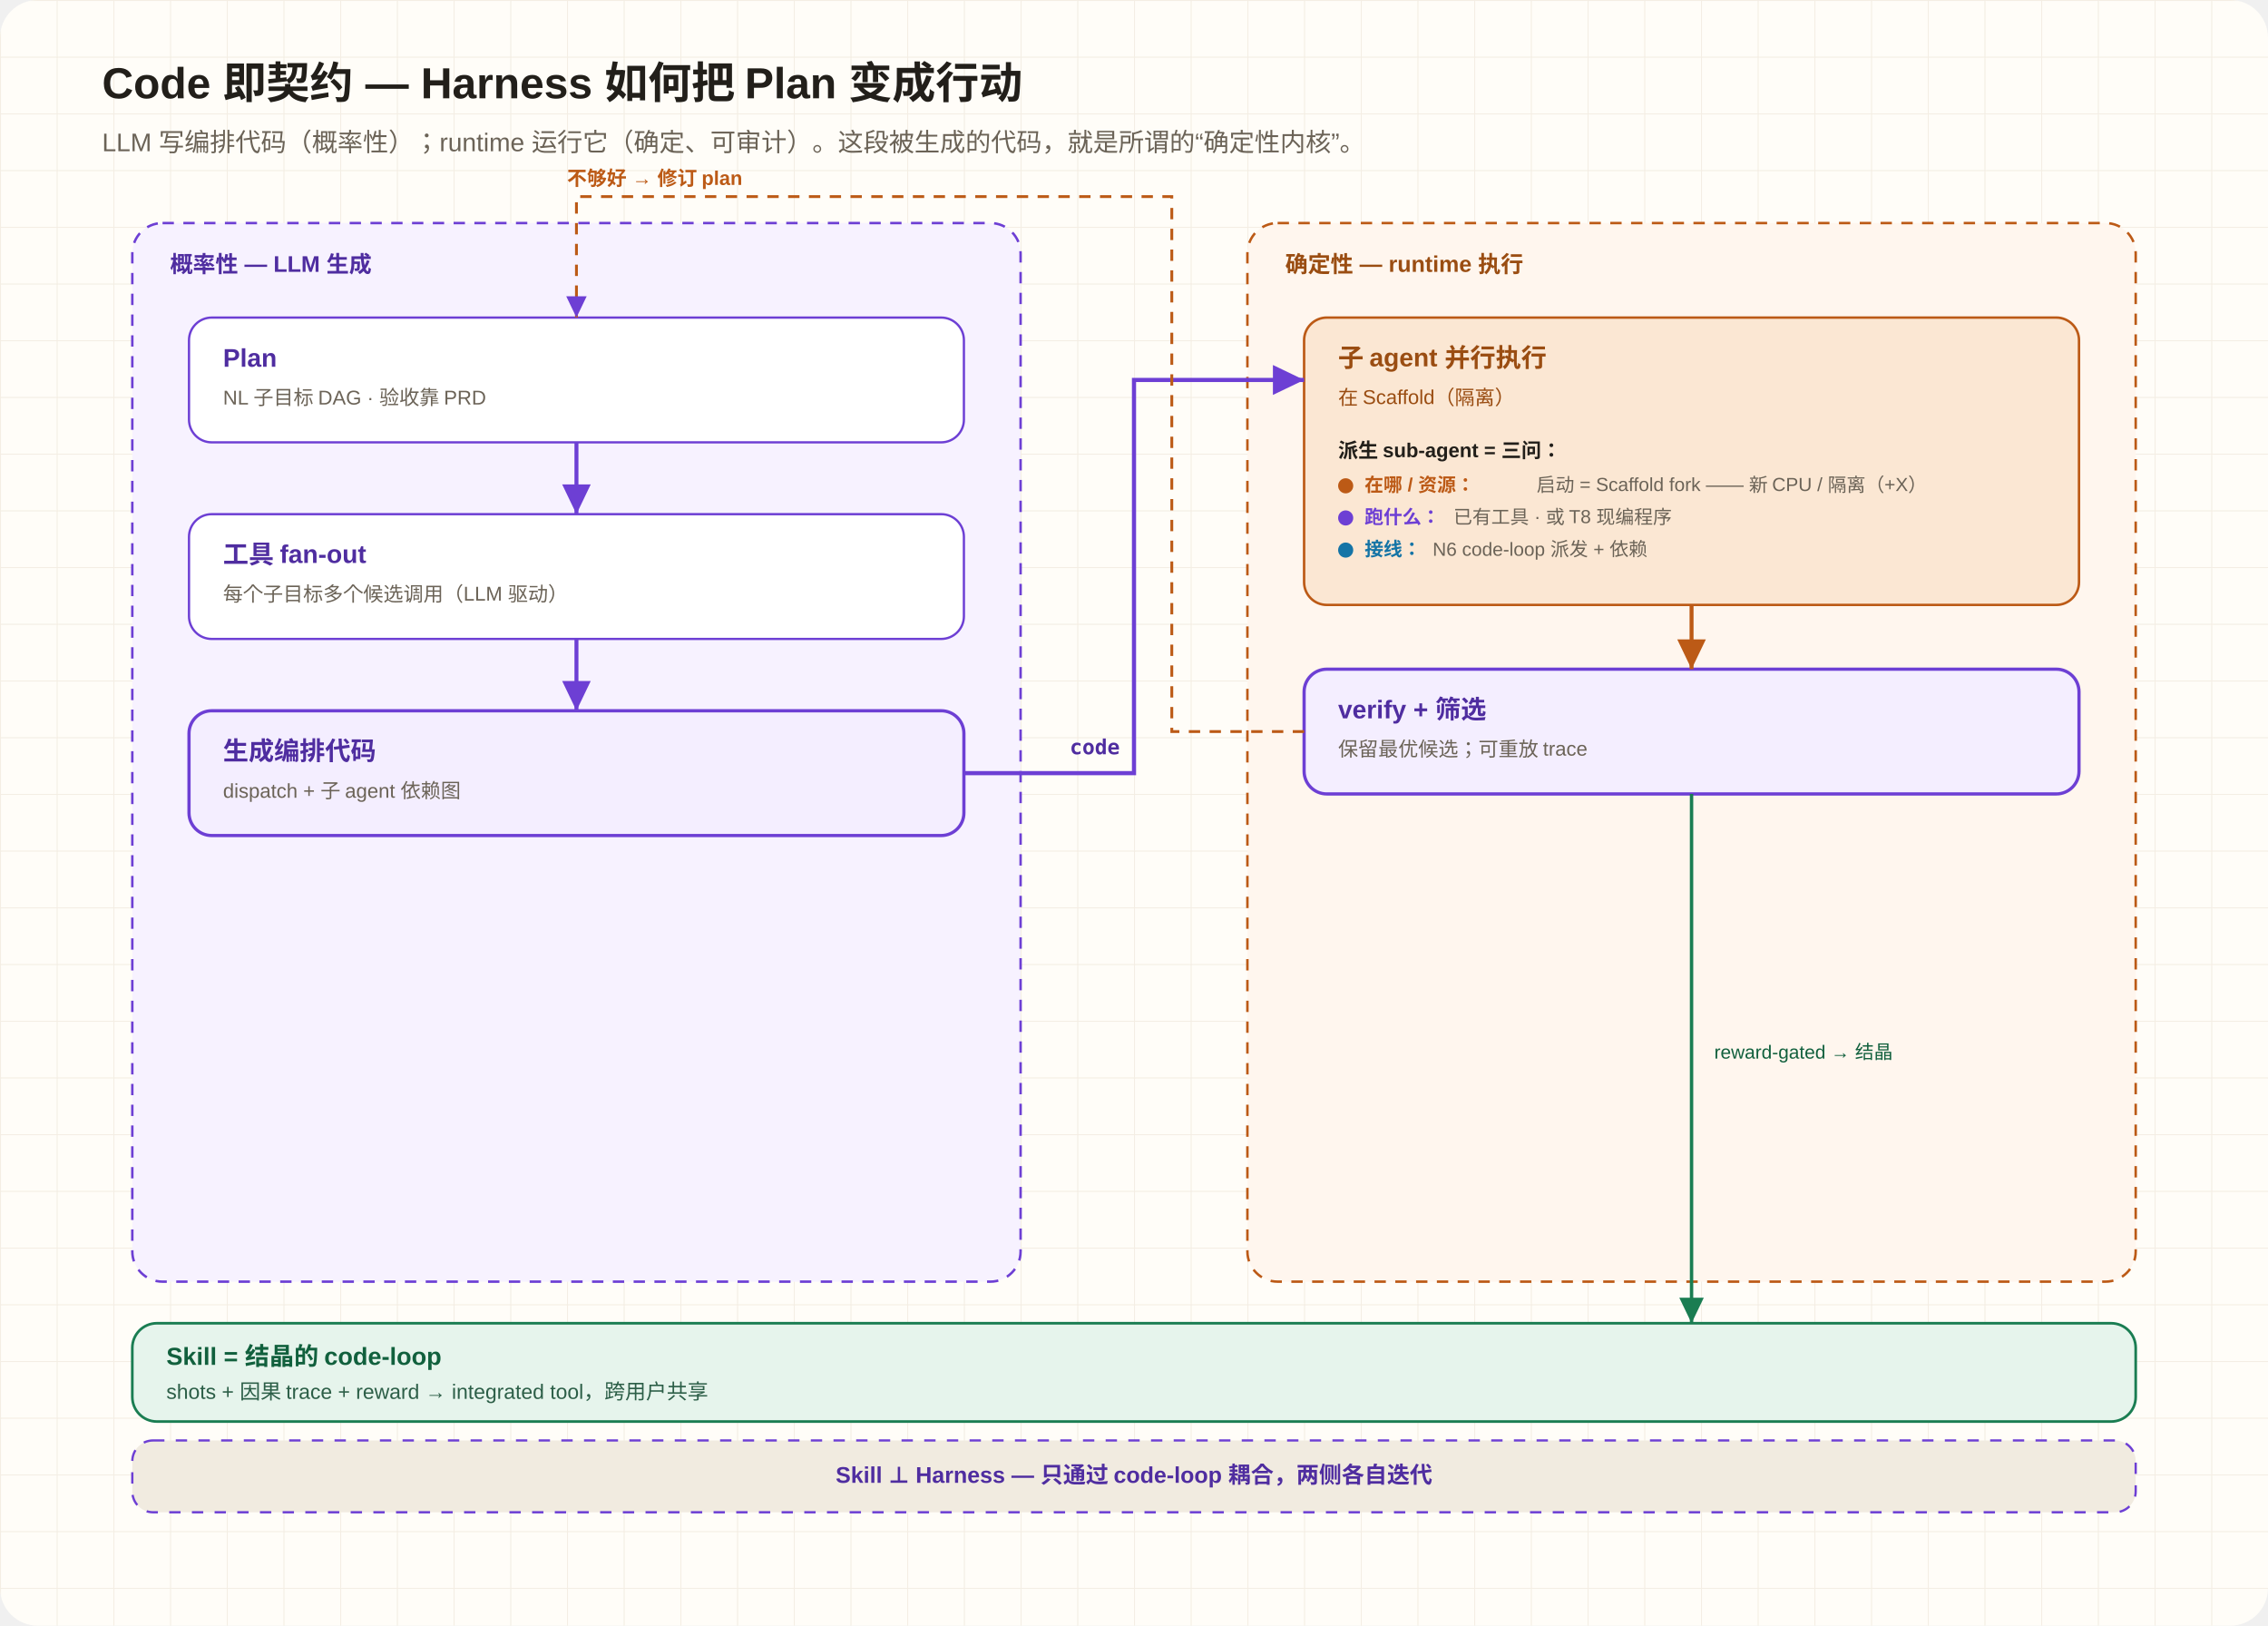
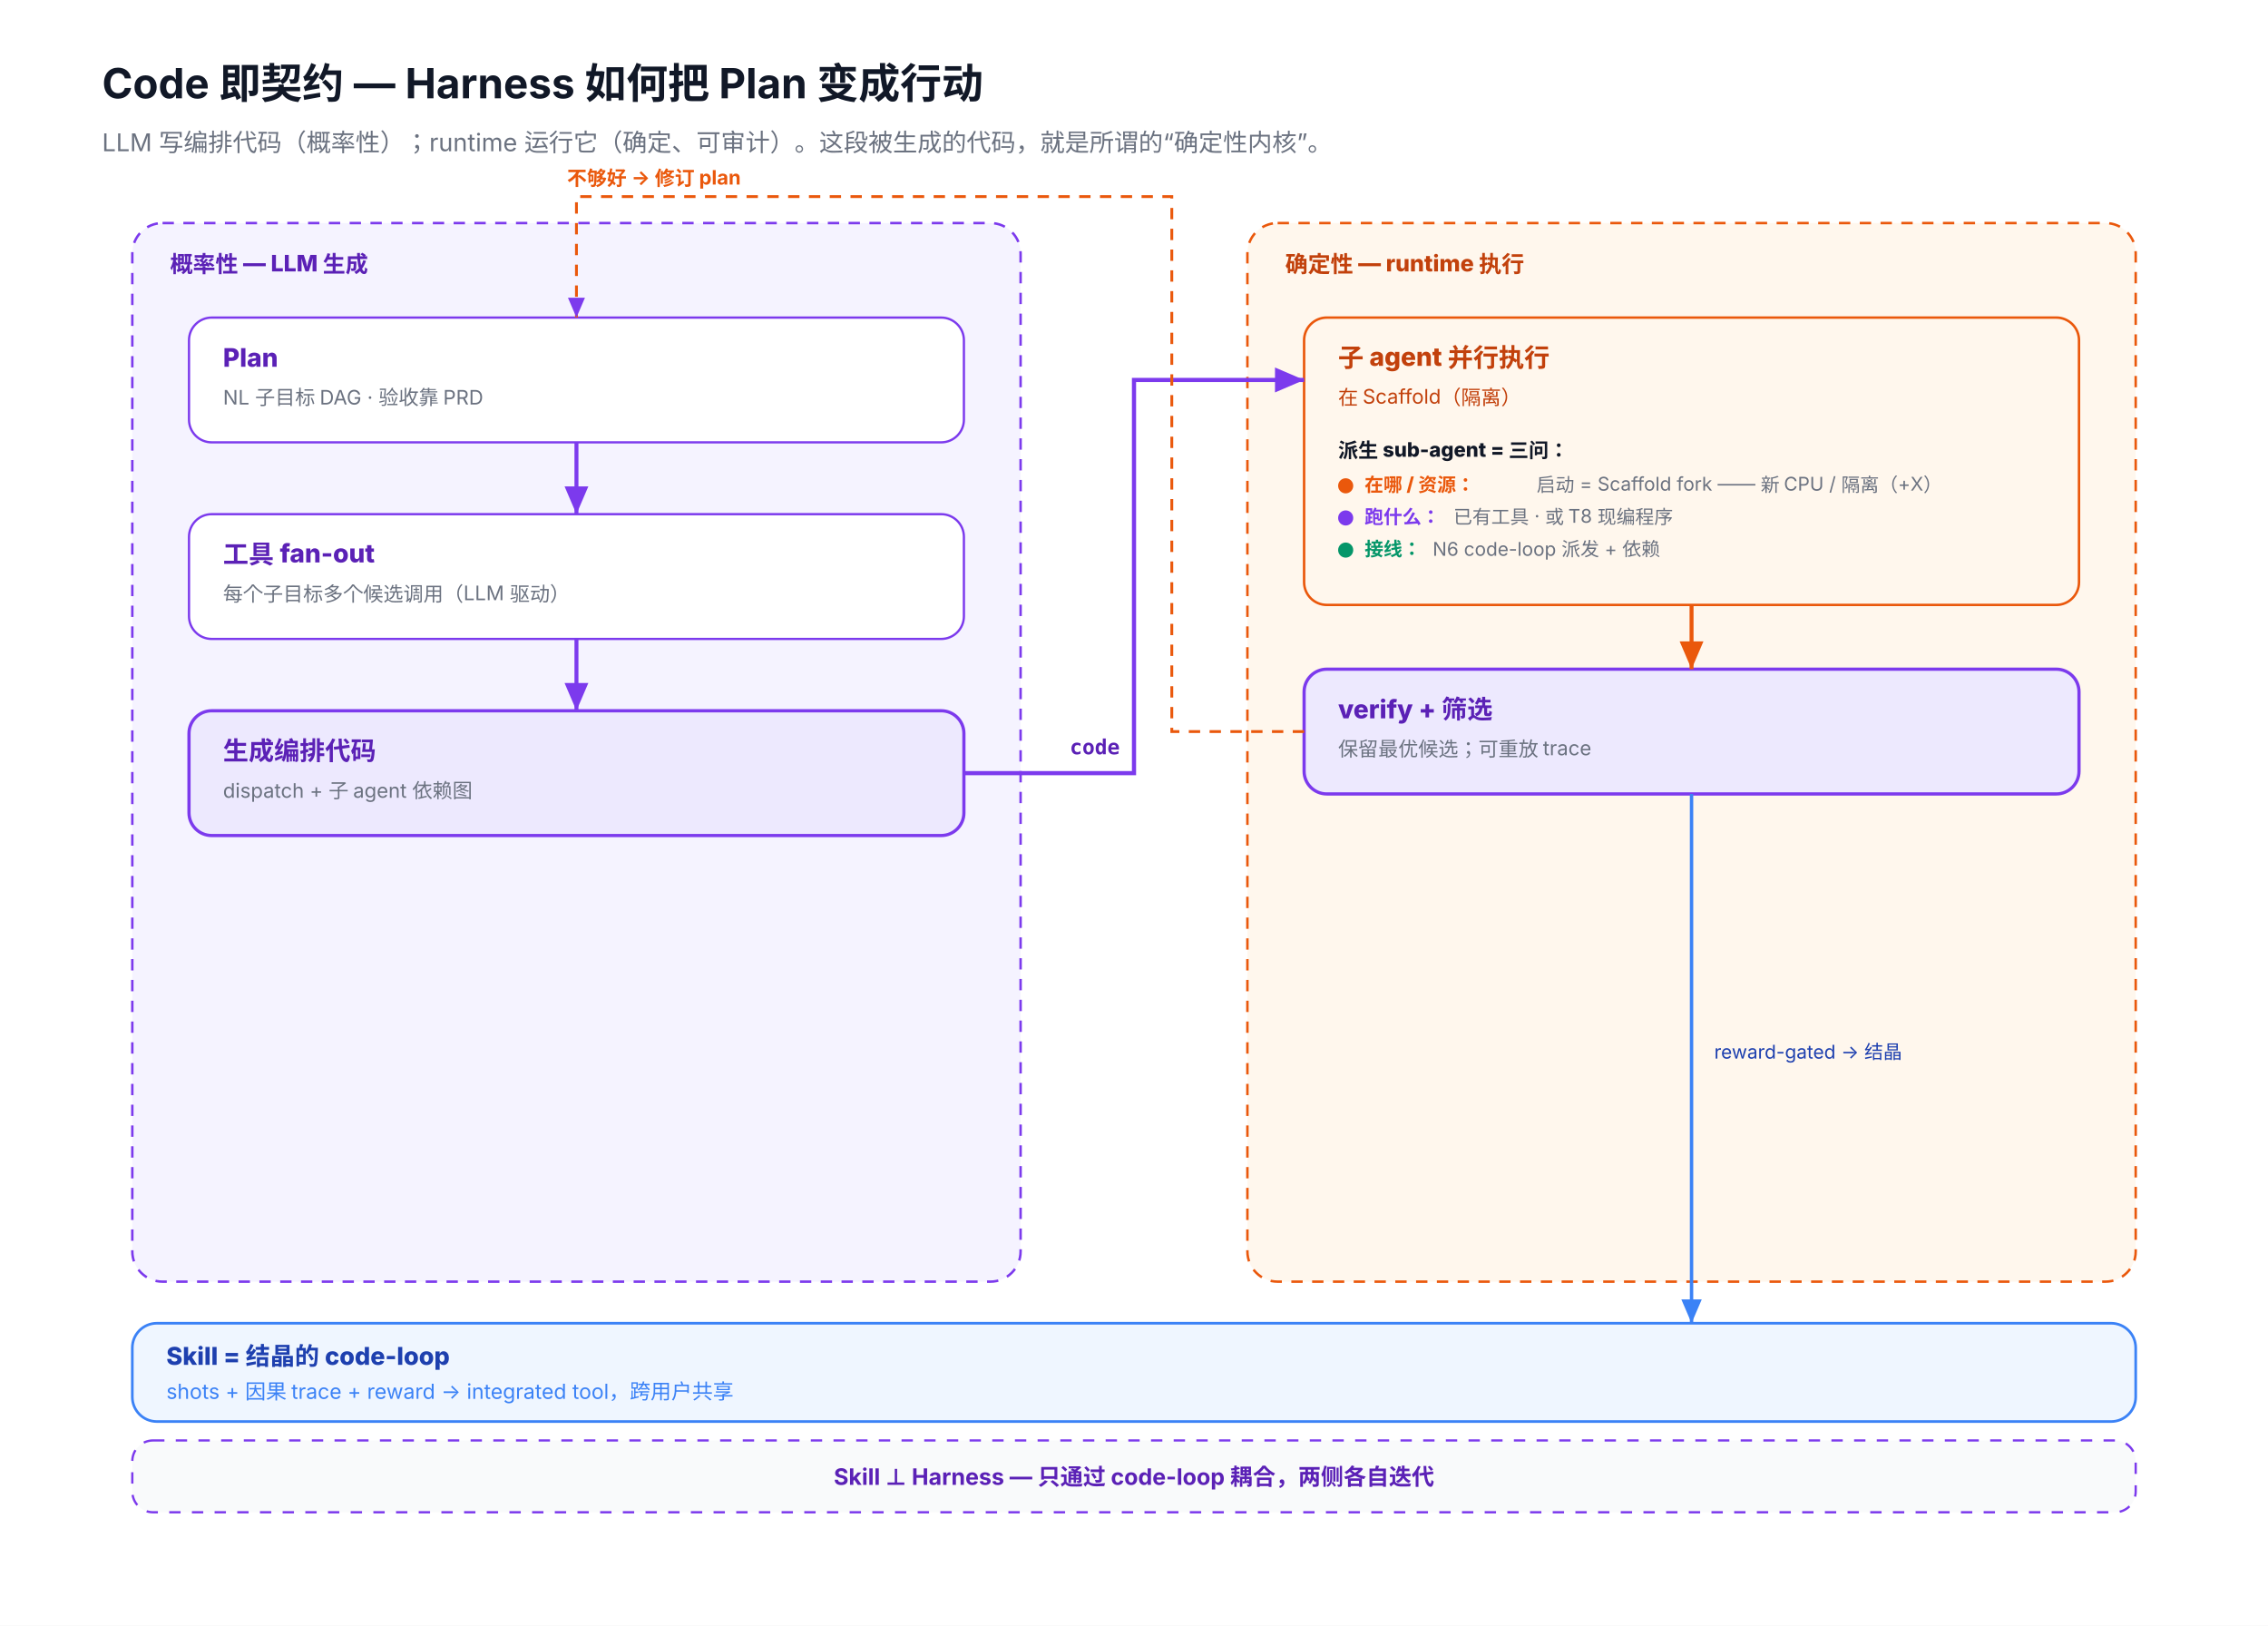
- <svg xmlns="http://www.w3.org/2000/svg" viewBox="0 0 1200 860" width="100%" font-family="-apple-system,BlinkMacSystemFont,'Segoe UI','PingFang SC','Microsoft YaHei',Arial,sans-serif">
+ <svg xmlns="http://www.w3.org/2000/svg" viewBox="0 0 1200 860" width="100%" font-family="'Inter','SF Pro Display',-apple-system,BlinkMacSystemFont,'Segoe UI','PingFang SC','Microsoft YaHei',Arial,sans-serif" text-rendering="geometricPrecision">
  <defs>
-     <pattern id="grid" width="30" height="30" patternUnits="userSpaceOnUse">
-       <path d="M30 0H0V30" fill="none" stroke="#efe8db" stroke-width="1" />
-     </pattern>
-     <filter id="sh" x="-12%" y="-12%" width="124%" height="124%">
-       <feDropShadow dx="0" dy="3" stdDeviation="4.5" flood-color="#3c2d14" flood-opacity=".11" />
+     <filter id="sh" x="-8%" y="-8%" width="116%" height="116%">
+       <feDropShadow dx="0" dy="1" stdDeviation="2" flood-color="#000000" flood-opacity=".05" />
    </filter>
-     <marker id="a" markerWidth="11" markerHeight="11" refX="7.5" refY="3.6" orient="auto">
-       <path d="M0,0 L7.5,3.6 L0,7.2 Z" fill="#6d3fd4" />
+     <marker id="a" markerWidth="10" markerHeight="10" refX="7" refY="3" orient="auto">
+       <path d="M0,0 L7,3 L0,6 Z" fill="#7C3AED" />
    </marker>
-     <marker id="g" markerWidth="11" markerHeight="11" refX="7.5" refY="3.6" orient="auto">
-       <path d="M0,0 L7.5,3.6 L0,7.2 Z" fill="#1a7d52" />
+     <marker id="g" markerWidth="10" markerHeight="10" refX="7" refY="3" orient="auto">
+       <path d="M0,0 L7,3 L0,6 Z" fill="#3B82F6" />
    </marker>
-     <marker id="o" markerWidth="11" markerHeight="11" refX="7.5" refY="3.6" orient="auto">
-       <path d="M0,0 L7.5,3.6 L0,7.2 Z" fill="#bc5a16" />
+     <marker id="o" markerWidth="10" markerHeight="10" refX="7" refY="3" orient="auto">
+       <path d="M0,0 L7,3 L0,6 Z" fill="#EA580C" />
    </marker>
-     <marker id="t" markerWidth="11" markerHeight="11" refX="7.5" refY="3.6" orient="auto">
-       <path d="M0,0 L7.5,3.6 L0,7.2 Z" fill="#1474a6" />
+     <marker id="t" markerWidth="10" markerHeight="10" refX="7" refY="3" orient="auto">
+       <path d="M0,0 L7,3 L0,6 Z" fill="#059669" />
    </marker>
-     <marker id="k" markerWidth="11" markerHeight="11" refX="7.5" refY="3.6" orient="auto">
-       <path d="M0,0 L7.5,3.6 L0,7.2 Z" fill="#6b6357" />
+     <marker id="k" markerWidth="10" markerHeight="10" refX="7" refY="3" orient="auto">
+       <path d="M0,0 L7,3 L0,6 Z" fill="#6B7280" />
    </marker>
  </defs>
-   <rect width="1200" height="860" rx="20" fill="#fffdf8" />
-   <rect width="1200" height="860" rx="20" fill="url(#grid)" opacity=".7" />
-   <text x="54" y="52" text-anchor="start" font-size="23" font-weight="800" fill="#221f1a">Code 即契约 — Harness 如何把 Plan 变成行动</text>
-   <text x="54" y="80" text-anchor="start" font-size="13.5" font-weight="400" fill="#6b6357">LLM 写编排代码（概率性）；runtime 运行它（确定、可审计）。这段被生成的代码，就是所谓的“确定性内核”。</text>
-   <rect x="70" y="118" width="470" height="560" rx="16" fill="#f7f2ff" stroke="#6d3fd4" stroke-width="1.3" stroke-dasharray="6 5" opacity="1" />
-   <rect x="660" y="118" width="470" height="560" rx="16" fill="#fff6ee" stroke="#bc5a16" stroke-width="1.3" stroke-dasharray="6 5" opacity="1" />
-   <text x="90" y="144" text-anchor="start" font-size="12" font-weight="800" fill="#4f2da0">概率性 — LLM 生成</text>
-   <text x="680" y="144" text-anchor="start" font-size="12" font-weight="800" fill="#9a4d12">确定性 — runtime 执行</text>
-   <rect x="100" y="168" width="410" height="66" rx="12" fill="#fff" stroke="#6d3fd4" stroke-width="1.2" opacity="1" />
-   <text x="118" y="194" text-anchor="start" font-size="13.5" font-weight="800" fill="#4f2da0">Plan</text>
-   <text x="118" y="214" text-anchor="start" font-size="10.6" font-weight="400" fill="#6b6357">NL 子目标 DAG · 验收靠 PRD</text>
-   <rect x="100" y="272" width="410" height="66" rx="12" fill="#fff" stroke="#6d3fd4" stroke-width="1.2" opacity="1" />
-   <text x="118" y="298" text-anchor="start" font-size="13.5" font-weight="800" fill="#4f2da0">工具 fan-out</text>
-   <text x="118" y="318" text-anchor="start" font-size="10.6" font-weight="400" fill="#6b6357">每个子目标多个候选调用（LLM 驱动）</text>
-   <rect x="100" y="376" width="410" height="66" rx="12" fill="#f4eeff" stroke="#6d3fd4" stroke-width="1.7" opacity="1" />
-   <text x="118" y="402" text-anchor="start" font-size="13.5" font-weight="800" fill="#4f2da0">生成编排代码</text>
-   <text x="118" y="422" text-anchor="start" font-size="10.6" font-weight="400" fill="#6b6357">dispatch + 子 agent 依赖图</text>
-   <path d="M305 234 L305 272" fill="none" stroke="#6d3fd4" stroke-width="2.1" marker-end="url(#a)" />
-   <path d="M305 338 L305 376" fill="none" stroke="#6d3fd4" stroke-width="2.1" marker-end="url(#a)" />
-   <rect x="690" y="168" width="410" height="152" rx="12" fill="#fbe7d3" stroke="#bc5a16" stroke-width="1.3" opacity="1" />
-   <text x="708" y="194" text-anchor="start" font-size="13.5" font-weight="800" fill="#9a4d12">子 agent 并行执行</text>
-   <text x="708" y="214" text-anchor="start" font-size="10.6" font-weight="400" fill="#9a4d12">在 Scaffold（隔离）</text>
-   <text x="708" y="242" text-anchor="start" font-size="10.6" font-weight="800" fill="#221f1a">派生 sub-agent = 三问：</text>
-   <circle cx="712" cy="257" r="4" fill="#bc5a16" />
-   <text x="722" y="260" text-anchor="start" font-size="10" font-weight="800" fill="#bc5a16">在哪 / 资源：</text>
-   <text x="813" y="260" text-anchor="start" font-size="10" font-weight="400" fill="#6b6357">启动 = Scaffold fork —— 新 CPU / 隔离（+X）</text>
-   <circle cx="712" cy="274" r="4" fill="#6d3fd4" />
-   <text x="722" y="277" text-anchor="start" font-size="10" font-weight="800" fill="#6d3fd4">跑什么：</text>
-   <text x="769" y="277" text-anchor="start" font-size="10" font-weight="400" fill="#6b6357">已有工具 · 或 T8 现编程序</text>
-   <circle cx="712" cy="291" r="4" fill="#1474a6" />
-   <text x="722" y="294" text-anchor="start" font-size="10" font-weight="800" fill="#1474a6">接线：</text>
-   <text x="758" y="294" text-anchor="start" font-size="10" font-weight="400" fill="#6b6357">N6 code-loop 派发 + 依赖</text>
-   <rect x="690" y="354" width="410" height="66" rx="12" fill="#f4eeff" stroke="#6d3fd4" stroke-width="1.7" opacity="1" />
-   <text x="708" y="380" text-anchor="start" font-size="13.5" font-weight="800" fill="#4f2da0">verify + 筛选</text>
-   <text x="708" y="400" text-anchor="start" font-size="10.6" font-weight="400" fill="#6b6357">保留最优候选；可重放 trace</text>
-   <path d="M895 320 L895 354" fill="none" stroke="#bc5a16" stroke-width="2.1" marker-end="url(#o)" />
-   <path d="M510 409 L600 409 L600 201 L690 201" fill="none" stroke="#6d3fd4" stroke-width="2.2" marker-end="url(#a)" />
-   <text x="566" y="399" text-anchor="start" font-size="11" font-weight="800" fill="#4f2da0" font-family="ui-monospace,Menlo,monospace">code</text>
-   <path d="M690 387 L620 387 L620 104 L305 104 L305 168" fill="none" stroke="#bc5a16" stroke-width="1.5" stroke-dasharray="6 5" marker-end="url(#a)" />
-   <text x="300" y="98" text-anchor="start" font-size="10.5" font-weight="700" fill="#bc5a16">不够好 → 修订 plan</text>
-   <rect x="70" y="700" width="1060" height="52" rx="13" fill="#e6f4ec" stroke="#1a7d52" stroke-width="1.4" opacity="1" />
-   <text x="88" y="722" text-anchor="start" font-size="13" font-weight="800" fill="#11603d">Skill = 结晶的 code-loop</text>
-   <text x="88" y="740" text-anchor="start" font-size="11" font-weight="400" fill="#2c5e47">shots + 因果 trace + reward → integrated tool，跨用户共享</text>
-   <path d="M895 420 L895 700" fill="none" stroke="#1a7d52" stroke-width="1.8" marker-end="url(#g)" />
-   <text x="907" y="560" text-anchor="start" font-size="10" font-weight="400" fill="#11603d">reward-gated → 结晶</text>
-   <rect x="70" y="762" width="1060" height="38" rx="11" fill="#f1ebe0" stroke="#6d3fd4" stroke-width="1.2" stroke-dasharray="6 6" opacity="1" />
-   <text x="600" y="781" text-anchor="middle" dominant-baseline="middle" font-size="12" font-weight="700" fill="#4f2da0">Skill ⊥ Harness — 只通过 code-loop 耦合，两侧各自迭代</text>
+   <rect width="1200" height="860" fill="#FFFFFF" />
+   <text x="54" y="52" text-anchor="start" font-size="22" font-weight="700" fill="#111827">Code 即契约 — Harness 如何把 Plan 变成行动</text>
+   <text x="54" y="80" text-anchor="start" font-size="13" font-weight="400" fill="#6B7280">LLM 写编排代码（概率性）；runtime 运行它（确定、可审计）。这段被生成的代码，就是所谓的“确定性内核”。</text>
+   <rect x="70" y="118" width="470" height="560" rx="16" fill="#F5F3FF" stroke="#7C3AED" stroke-width="1.3" stroke-dasharray="6 5" opacity="1" />
+   <rect x="660" y="118" width="470" height="560" rx="16" fill="#FFF7ED" stroke="#EA580C" stroke-width="1.3" stroke-dasharray="6 5" opacity="1" />
+   <text x="90" y="144" text-anchor="start" font-size="12" font-weight="800" fill="#5B21B6">概率性 — LLM 生成</text>
+   <text x="680" y="144" text-anchor="start" font-size="12" font-weight="800" fill="#C2410C">确定性 — runtime 执行</text>
+   <rect x="100" y="168" width="410" height="66" rx="12" fill="#fff" stroke="#7C3AED" stroke-width="1.2" opacity="1" />
+   <text x="118" y="194" text-anchor="start" font-size="13.5" font-weight="800" fill="#5B21B6">Plan</text>
+   <text x="118" y="214" text-anchor="start" font-size="10.6" font-weight="400" fill="#6B7280">NL 子目标 DAG · 验收靠 PRD</text>
+   <rect x="100" y="272" width="410" height="66" rx="12" fill="#fff" stroke="#7C3AED" stroke-width="1.2" opacity="1" />
+   <text x="118" y="298" text-anchor="start" font-size="13.5" font-weight="800" fill="#5B21B6">工具 fan-out</text>
+   <text x="118" y="318" text-anchor="start" font-size="10.6" font-weight="400" fill="#6B7280">每个子目标多个候选调用（LLM 驱动）</text>
+   <rect x="100" y="376" width="410" height="66" rx="12" fill="#EDE9FE" stroke="#7C3AED" stroke-width="1.7" opacity="1" />
+   <text x="118" y="402" text-anchor="start" font-size="13.5" font-weight="800" fill="#5B21B6">生成编排代码</text>
+   <text x="118" y="422" text-anchor="start" font-size="10.6" font-weight="400" fill="#6B7280">dispatch + 子 agent 依赖图</text>
+   <path d="M305 234 L305 272" fill="none" stroke="#7C3AED" stroke-width="2.1" marker-end="url(#a)" />
+   <path d="M305 338 L305 376" fill="none" stroke="#7C3AED" stroke-width="2.1" marker-end="url(#a)" />
+   <rect x="690" y="168" width="410" height="152" rx="12" fill="#FFF7ED" stroke="#EA580C" stroke-width="1.3" opacity="1" />
+   <text x="708" y="194" text-anchor="start" font-size="13.5" font-weight="800" fill="#C2410C">子 agent 并行执行</text>
+   <text x="708" y="214" text-anchor="start" font-size="10.6" font-weight="400" fill="#C2410C">在 Scaffold（隔离）</text>
+   <text x="708" y="242" text-anchor="start" font-size="10.6" font-weight="800" fill="#111827">派生 sub-agent = 三问：</text>
+   <circle cx="712" cy="257" r="4" fill="#EA580C" />
+   <text x="722" y="260" text-anchor="start" font-size="10" font-weight="800" fill="#EA580C">在哪 / 资源：</text>
+   <text x="813" y="260" text-anchor="start" font-size="10" font-weight="400" fill="#6B7280">启动 = Scaffold fork —— 新 CPU / 隔离（+X）</text>
+   <circle cx="712" cy="274" r="4" fill="#7C3AED" />
+   <text x="722" y="277" text-anchor="start" font-size="10" font-weight="800" fill="#7C3AED">跑什么：</text>
+   <text x="769" y="277" text-anchor="start" font-size="10" font-weight="400" fill="#6B7280">已有工具 · 或 T8 现编程序</text>
+   <circle cx="712" cy="291" r="4" fill="#059669" />
+   <text x="722" y="294" text-anchor="start" font-size="10" font-weight="800" fill="#059669">接线：</text>
+   <text x="758" y="294" text-anchor="start" font-size="10" font-weight="400" fill="#6B7280">N6 code-loop 派发 + 依赖</text>
+   <rect x="690" y="354" width="410" height="66" rx="12" fill="#EDE9FE" stroke="#7C3AED" stroke-width="1.7" opacity="1" />
+   <text x="708" y="380" text-anchor="start" font-size="13.5" font-weight="800" fill="#5B21B6">verify + 筛选</text>
+   <text x="708" y="400" text-anchor="start" font-size="10.6" font-weight="400" fill="#6B7280">保留最优候选；可重放 trace</text>
+   <path d="M895 320 L895 354" fill="none" stroke="#EA580C" stroke-width="2.1" marker-end="url(#o)" />
+   <path d="M510 409 L600 409 L600 201 L690 201" fill="none" stroke="#7C3AED" stroke-width="2.2" marker-end="url(#a)" />
+   <text x="566" y="399" text-anchor="start" font-size="11" font-weight="800" fill="#5B21B6" font-family="ui-monospace,Menlo,monospace">code</text>
+   <path d="M690 387 L620 387 L620 104 L305 104 L305 168" fill="none" stroke="#EA580C" stroke-width="1.5" stroke-dasharray="6 5" marker-end="url(#a)" />
+   <text x="300" y="98" text-anchor="start" font-size="10.5" font-weight="700" fill="#EA580C">不够好 → 修订 plan</text>
+   <rect x="70" y="700" width="1060" height="52" rx="13" fill="#EFF6FF" stroke="#3B82F6" stroke-width="1.4" opacity="1" />
+   <text x="88" y="722" text-anchor="start" font-size="13" font-weight="800" fill="#1E40AF">Skill = 结晶的 code-loop</text>
+   <text x="88" y="740" text-anchor="start" font-size="11" font-weight="400" fill="#3B82F6">shots + 因果 trace + reward → integrated tool，跨用户共享</text>
+   <path d="M895 420 L895 700" fill="none" stroke="#3B82F6" stroke-width="1.8" marker-end="url(#g)" />
+   <text x="907" y="560" text-anchor="start" font-size="10" font-weight="400" fill="#1E40AF">reward-gated → 结晶</text>
+   <rect x="70" y="762" width="1060" height="38" rx="11" fill="#F9FAFB" stroke="#7C3AED" stroke-width="1.2" stroke-dasharray="6 6" opacity="1" />
+   <text x="600" y="781" text-anchor="middle" dominant-baseline="middle" font-size="12" font-weight="700" fill="#5B21B6">Skill ⊥ Harness — 只通过 code-loop 耦合，两侧各自迭代</text>
</svg>
